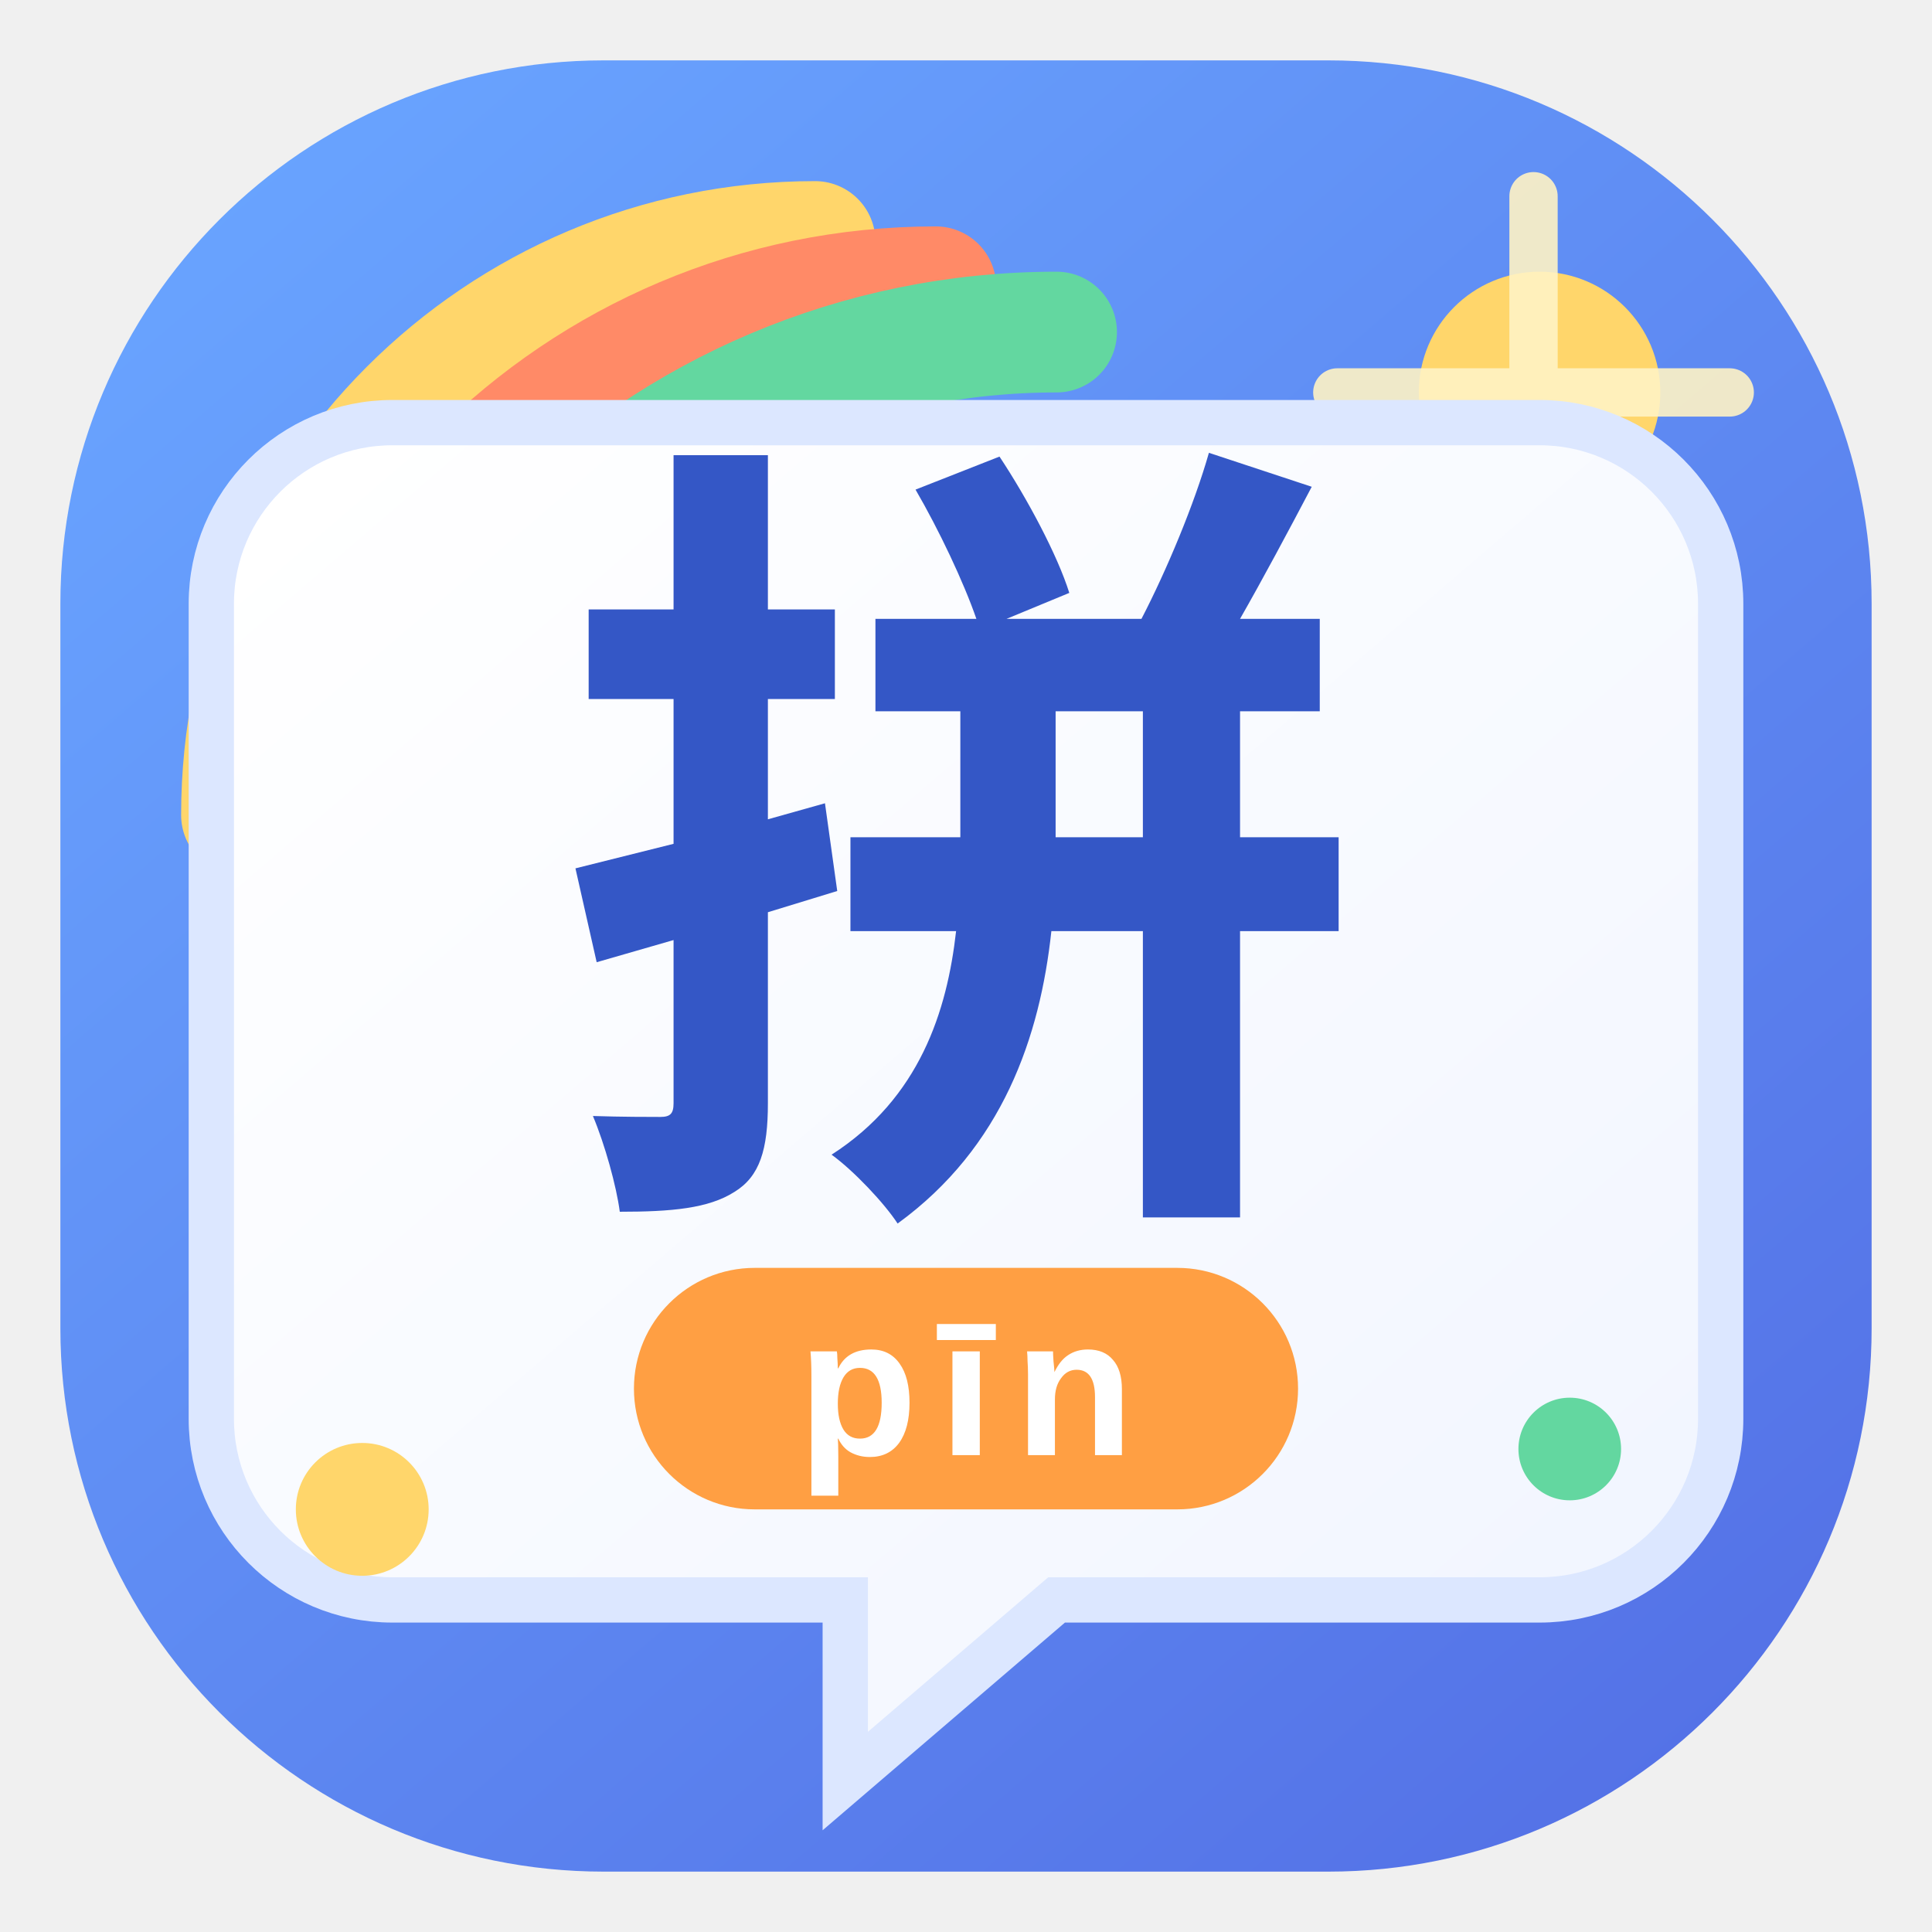
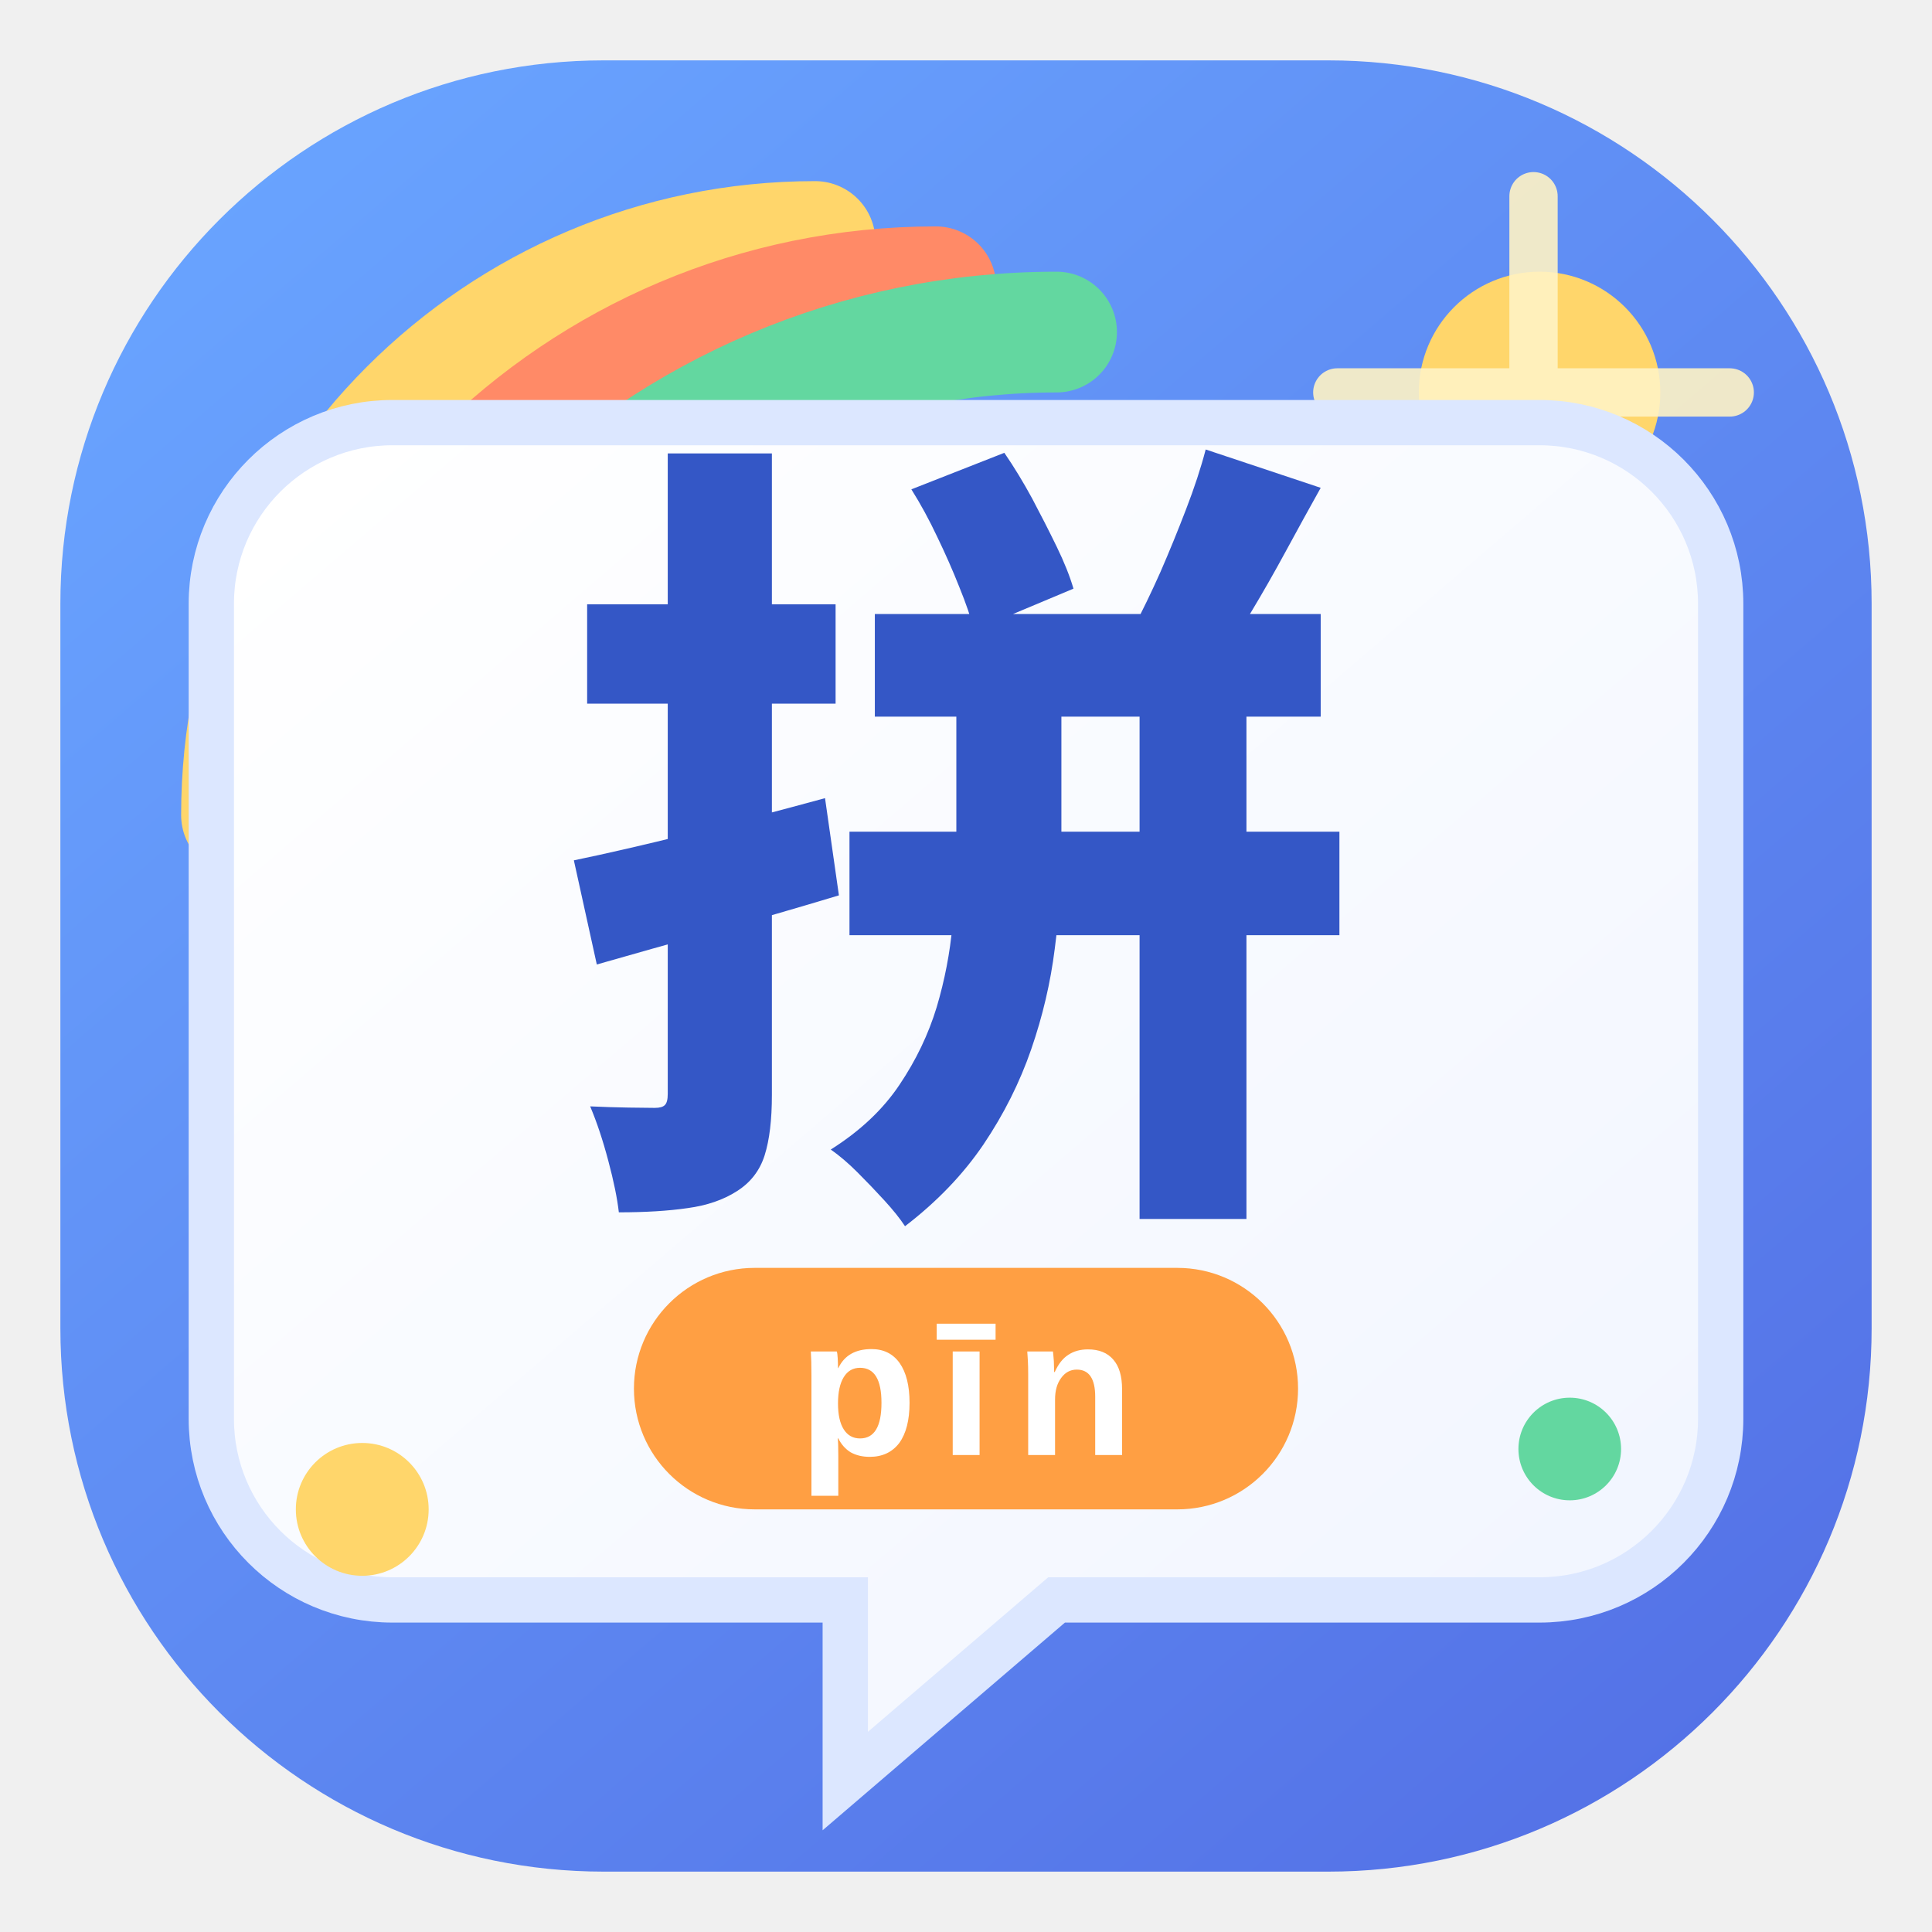
<svg xmlns="http://www.w3.org/2000/svg" viewBox="0 0 64 64" role="img" aria-labelledby="title desc">
  <defs>
    <linearGradient id="bg" x1="8" y1="4" x2="58" y2="62" gradientUnits="userSpaceOnUse">
      <stop stop-color="#69A4FF" />
      <stop offset="1" stop-color="#536FE5" />
    </linearGradient>
    <linearGradient id="card" x1="14" y1="12" x2="50" y2="54" gradientUnits="userSpaceOnUse">
      <stop stop-color="#FFFFFF" />
      <stop offset="1" stop-color="#F2F6FF" />
    </linearGradient>
  </defs>
  <rect x="2" y="2" width="60" height="60" rx="18" fill="url(#bg)" />
  <circle cx="51" cy="13" r="4" fill="#FFD66B" />
  <path d="M50.8 6.5v13M44.3 13h13" stroke="#FFF3C4" stroke-width="1.6" stroke-linecap="round" opacity=".9" />
  <path d="M8 27A19 19 0 0 1 27 8" fill="none" stroke="#FFD66B" stroke-width="4" stroke-linecap="round" />
  <path d="M9.5 31A21.5 21.5 0 0 1 31 9.5" fill="none" stroke="#FF8A67" stroke-width="4" stroke-linecap="round" />
  <path d="M11 35A24 24 0 0 1 35 11" fill="none" stroke="#63D7A0" stroke-width="4" stroke-linecap="round" />
  <path d="M13 14h38a6 6 0 0 1 6 6v27a6 6 0 0 1-6 6H35l-7 6v-6H13a6 6 0 0 1-6-6V20a6 6 0 0 1 6-6Z" fill="url(#card)" stroke="#DCE7FF" stroke-width="1.5" />
-   <text x="32" y="38" text-anchor="middle" font-family="'PingFang SC','Microsoft YaHei',sans-serif" font-size="27" font-weight="800" fill="#3457C6">拼</text>
+   <path d="M19.01 28.5Q20.61 28.17 22.83 27.62Q25.06 27.06 27.33 26.44L27.79 29.66Q25.74 30.28 23.64 30.86Q21.55 31.44 19.77 31.95ZM19.45 20.02H27.68V23.31H19.45ZM22.12 15.02H25.57V36.27Q25.57 37.51 25.33 38.27Q25.09 39.03 24.41 39.46Q23.74 39.89 22.78 40.02Q21.82 40.16 20.5 40.16Q20.42 39.46 20.15 38.45Q19.88 37.43 19.55 36.65Q20.2 36.68 20.82 36.69Q21.44 36.7 21.69 36.7Q21.93 36.7 22.02 36.61Q22.12 36.52 22.12 36.24ZM28.98 20.34H43.75V23.74H28.98ZM28.14 27.55H44.37V30.98H28.14ZM37.75 21.31H41.29V40.38H37.75ZM30.19 16.21 33.27 15Q33.75 15.7 34.19 16.51Q34.62 17.32 35 18.1Q35.38 18.88 35.56 19.5L32.27 20.88Q32.11 20.26 31.78 19.45Q31.46 18.64 31.05 17.79Q30.65 16.94 30.19 16.21ZM39.94 14.89 43.75 16.16Q43.18 17.18 42.6 18.25Q42.02 19.32 41.46 20.25Q40.91 21.18 40.42 21.93L37.56 20.77Q37.99 19.96 38.44 18.95Q38.88 17.94 39.29 16.87Q39.7 15.81 39.94 14.89ZM31.68 21.34H35.16V28.17Q35.16 29.74 34.94 31.43Q34.73 33.11 34.16 34.76Q33.59 36.41 32.58 37.91Q31.57 39.4 29.98 40.62Q29.73 40.24 29.3 39.77Q28.87 39.3 28.41 38.84Q27.95 38.38 27.52 38.08Q28.98 37.16 29.8 35.93Q30.62 34.71 31.03 33.36Q31.43 32.01 31.55 30.66Q31.68 29.31 31.68 28.14Z" fill="#3457C6" />
  <rect x="21" y="42" width="22" height="8" rx="4" fill="#FF9F43" />
-   <text x="32" y="48.2" text-anchor="middle" font-family="Arial,sans-serif" font-size="6.5" font-weight="700" letter-spacing=".7" fill="#FFFFFF">pīn</text>
+   <path d="M30.13 46.47Q30.13 47.33 29.79 47.8Q29.44 48.26 28.81 48.26Q28.45 48.26 28.18 48.11Q27.92 47.95 27.77 47.65H27.75Q27.77 47.75 27.77 48.23V49.55H26.88V45.56Q26.88 45.07 26.86 44.77H27.72Q27.74 44.82 27.75 44.99Q27.76 45.16 27.76 45.32H27.77Q28.07 44.69 28.87 44.69Q29.47 44.69 29.8 45.15Q30.13 45.62 30.13 46.47ZM29.2 46.47Q29.2 45.31 28.49 45.31Q28.14 45.31 27.95 45.62Q27.76 45.93 27.76 46.49Q27.76 47.05 27.95 47.35Q28.14 47.65 28.49 47.65Q29.2 47.65 29.2 46.47ZM31.56 48.2V44.77H32.45V48.2ZM31.03 43.85H32.98V44.38H31.03ZM36.28 48.2V46.27Q36.28 45.37 35.67 45.37Q35.35 45.37 35.15 45.65Q34.95 45.92 34.95 46.36V48.2H34.06V45.53Q34.06 45.26 34.05 45.08Q34.04 44.91 34.03 44.77H34.88Q34.89 44.83 34.91 45.09Q34.92 45.35 34.92 45.45H34.94Q35.12 45.05 35.39 44.88Q35.66 44.7 36.04 44.7Q36.59 44.7 36.88 45.04Q37.17 45.37 37.17 46.02V48.2Z" fill="#FFFFFF" />
  <circle cx="12" cy="50" r="2.2" fill="#FFD66B" />
  <circle cx="52" cy="48" r="1.7" fill="#63D7A0" />
</svg>
